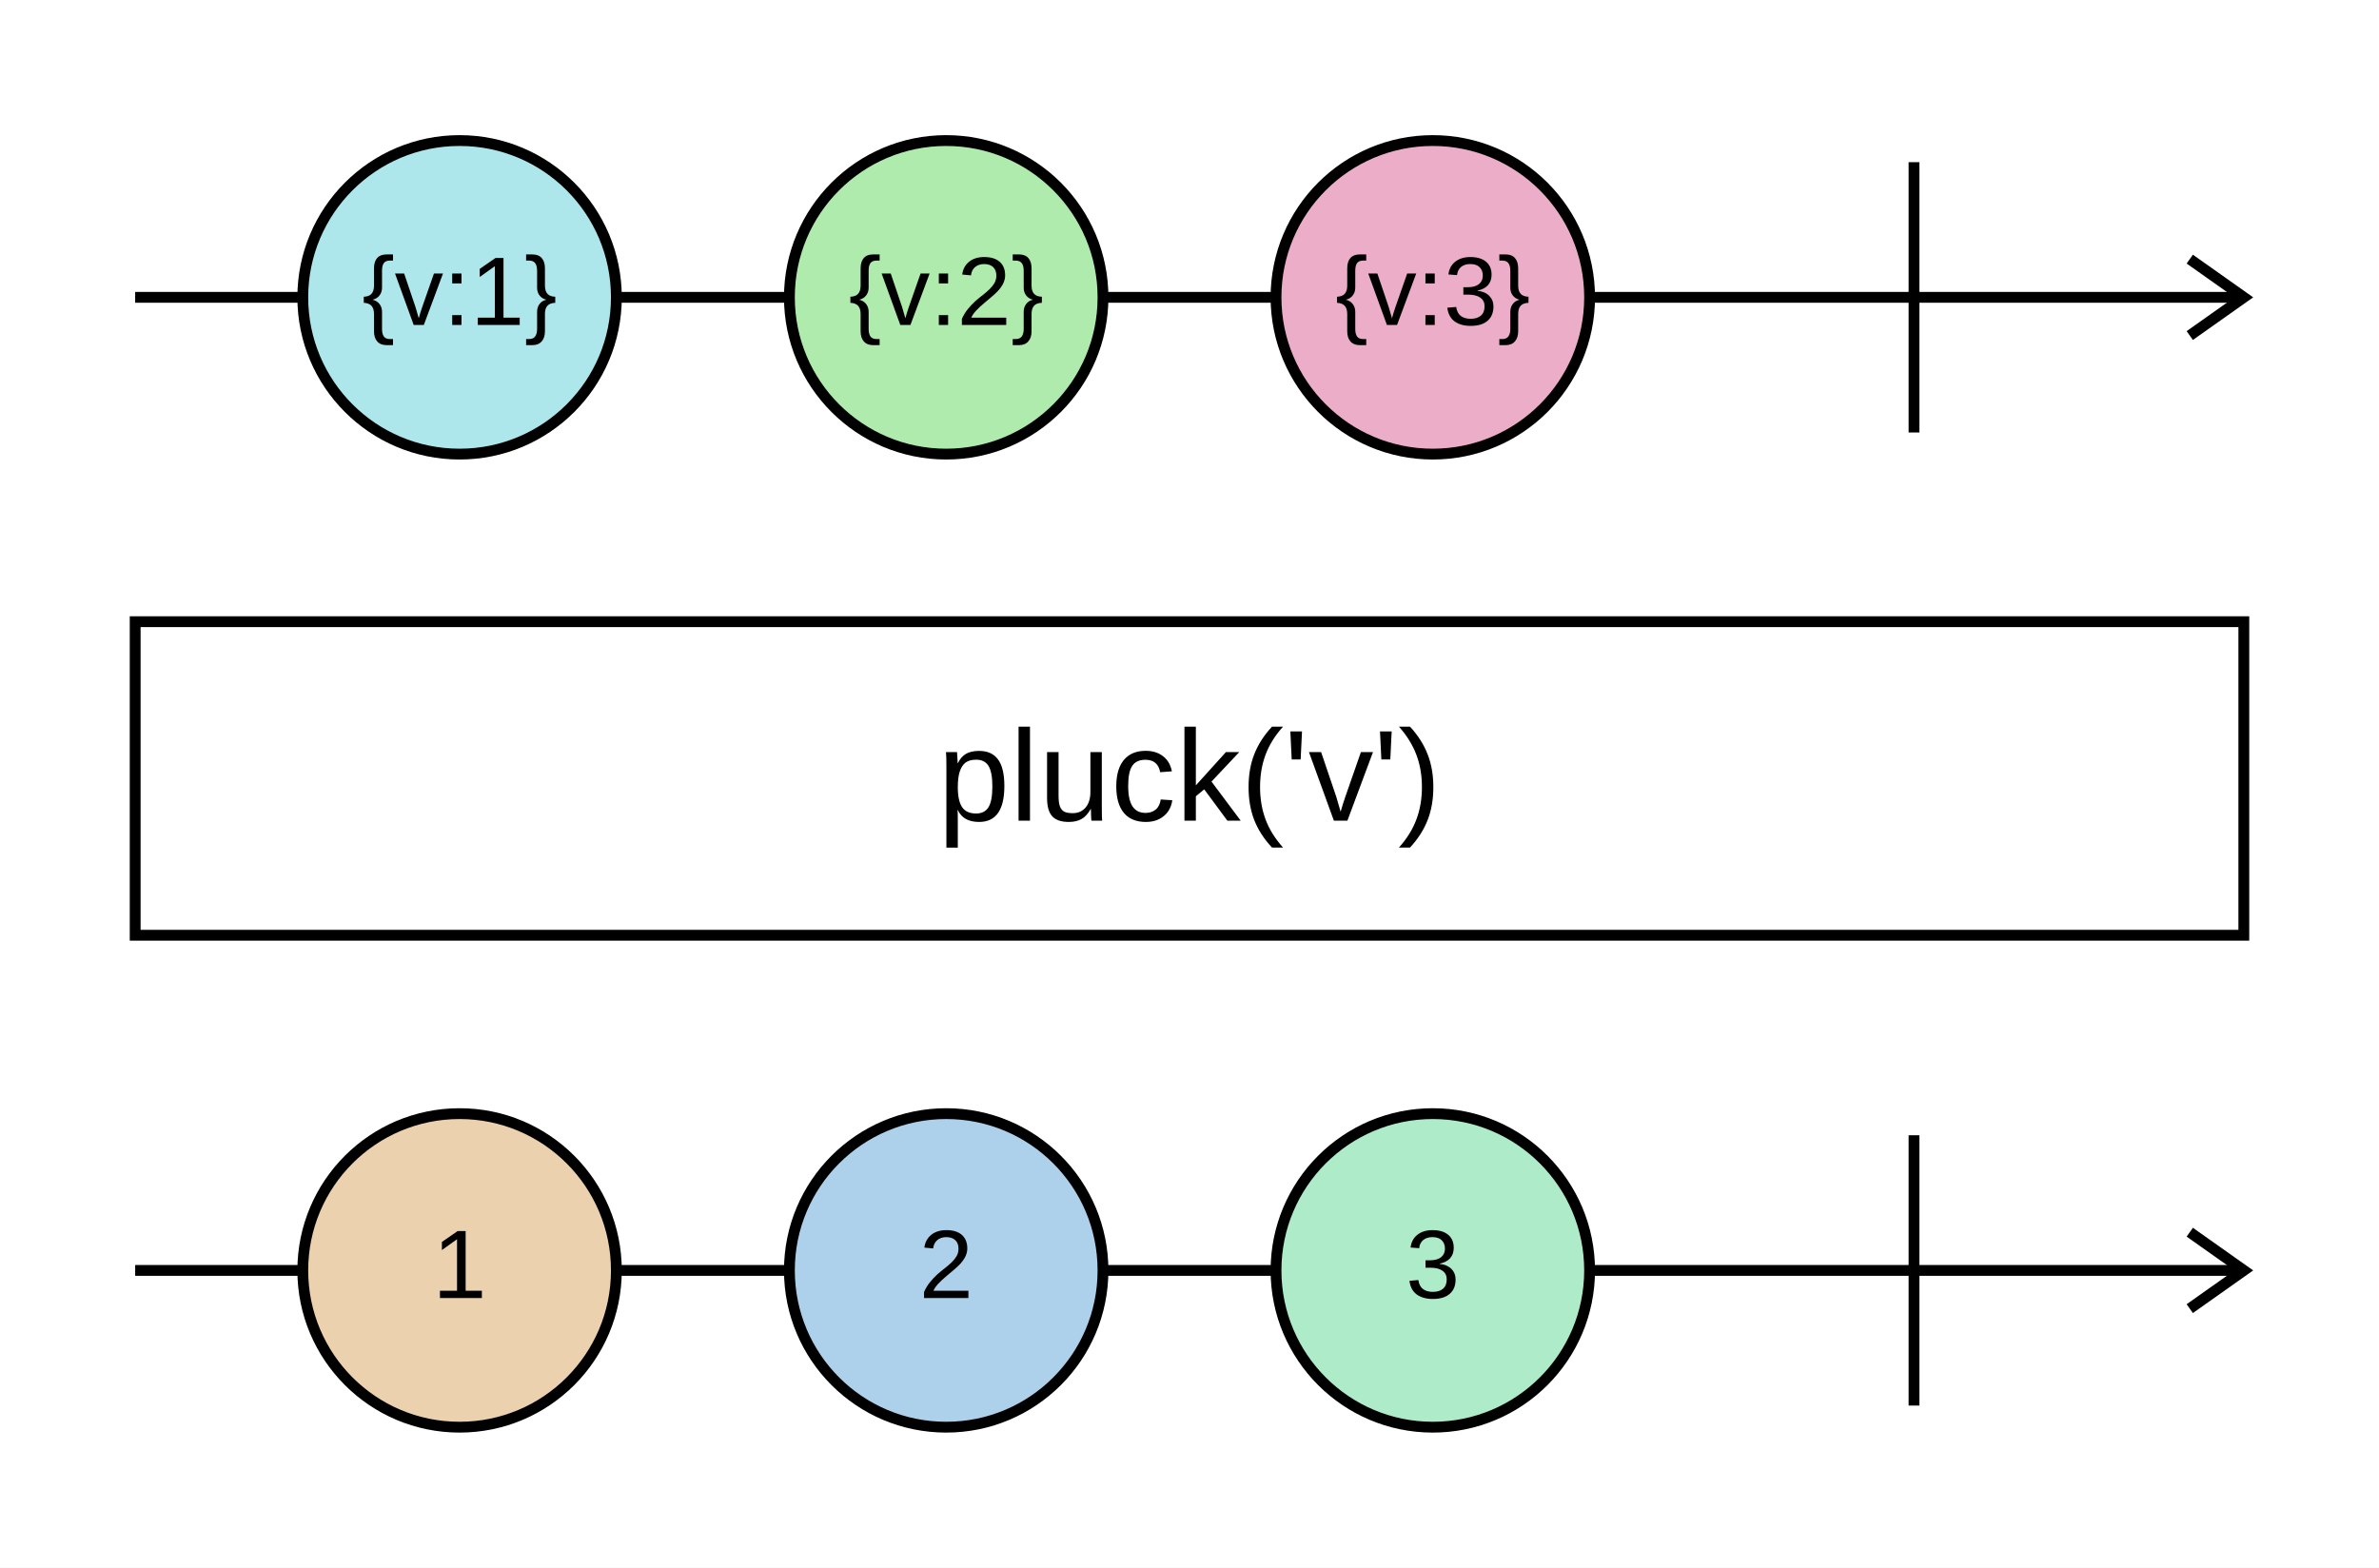
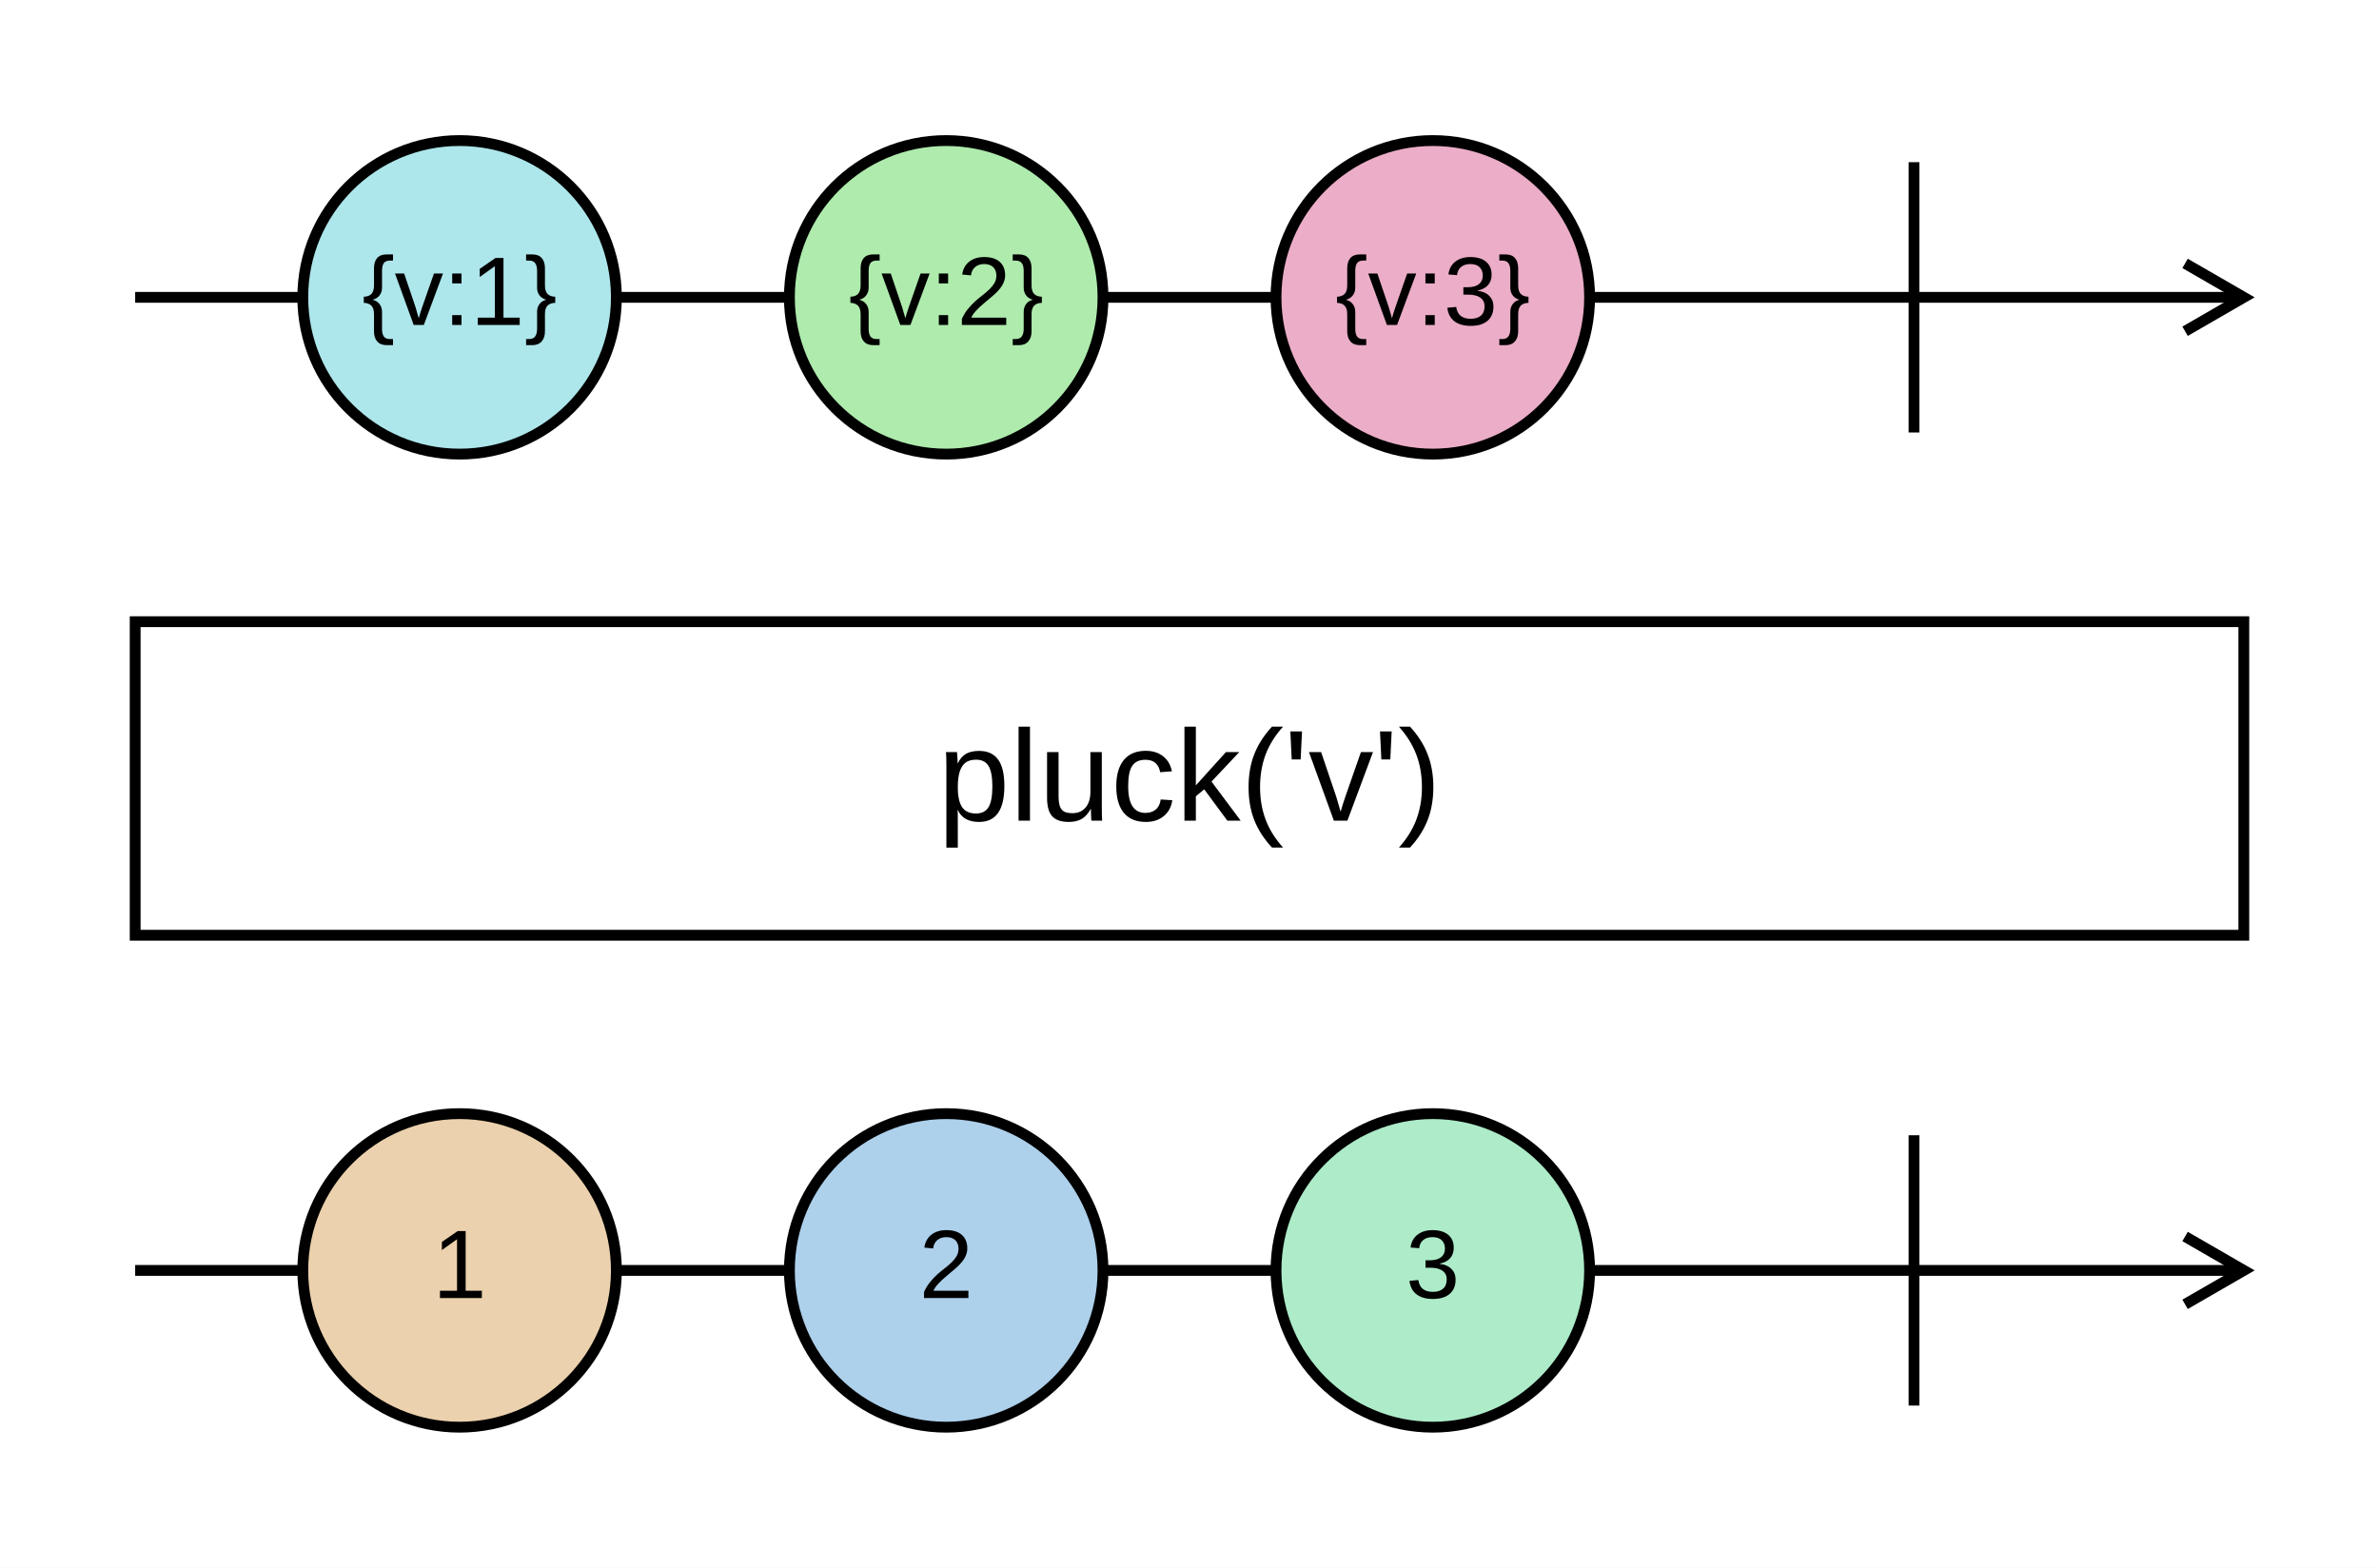
<svg xmlns="http://www.w3.org/2000/svg" viewBox="0 0 440 290" width="440" height="290">
  <path fill="#fff" d="M0 0h440v290H0z" />
  <g stroke="#000" stroke-width="2">
    <path d="M25 55h390" />
-     <path fill="none" d="M405 47.929L415 55l-10 7.071" />
+     <path fill="none" stroke-linecap="square" d="M405 49.226L415 55l-10 5.774" />
  </g>
  <path stroke="#000" stroke-width="2" d="M354 30v50" />
  <g transform="translate(235 25)">
    <circle cx="30" cy="30" fill="hsl(335, 60%, 80%)" stroke="#000" stroke-width="2" r="29" />
    <text font-family="Arial, Helvetica, sans-serif" font-size="18" dominant-baseline="middle" text-anchor="middle" transform="translate(30 30)">{v:3}</text>
  </g>
  <g transform="translate(145 25)">
    <circle cx="30" cy="30" fill="hsl(119, 60%, 80%)" stroke="#000" stroke-width="2" r="29" />
    <text font-family="Arial, Helvetica, sans-serif" font-size="18" dominant-baseline="middle" text-anchor="middle" transform="translate(30 30)">{v:2}</text>
  </g>
  <g transform="translate(55 25)">
    <circle cx="30" cy="30" fill="hsl(185, 60%, 80%)" stroke="#000" stroke-width="2" r="29" />
    <text font-family="Arial, Helvetica, sans-serif" font-size="18" dominant-baseline="middle" text-anchor="middle" transform="translate(30 30)">{v:1}</text>
  </g>
  <g transform="translate(25 105)">
    <rect y="10" width="390" height="58" fill="#fff" stroke="#000" stroke-width="2" rx="0" />
    <text x="195" y="40" font-family="Arial, Helvetica, sans-serif" font-size="24" dominant-baseline="middle" text-anchor="middle">pluck('v')</text>
  </g>
  <g>
    <g stroke="#000" stroke-width="2">
      <path d="M25 235h390" />
-       <path fill="none" d="M405 227.929L415 235l-10 7.071" />
+       <path fill="none" stroke-linecap="square" d="M405 229.226L415 235l-10 5.774" />
    </g>
    <path stroke="#000" stroke-width="2" d="M354 210v50" />
    <g transform="translate(235 205)">
      <circle cx="30" cy="30" fill="hsl(147, 60%, 80%)" stroke="#000" stroke-width="2" r="29" />
      <text font-family="Arial, Helvetica, sans-serif" font-size="18" dominant-baseline="middle" text-anchor="middle" transform="translate(30 30)">3</text>
    </g>
    <g transform="translate(145 205)">
      <circle cx="30" cy="30" fill="hsl(206, 60%, 80%)" stroke="#000" stroke-width="2" r="29" />
      <text font-family="Arial, Helvetica, sans-serif" font-size="18" dominant-baseline="middle" text-anchor="middle" transform="translate(30 30)">2</text>
    </g>
    <g transform="translate(55 205)">
      <circle cx="30" cy="30" fill="hsl(35, 60%, 80%)" stroke="#000" stroke-width="2" r="29" />
      <text font-family="Arial, Helvetica, sans-serif" font-size="18" dominant-baseline="middle" text-anchor="middle" transform="translate(30 30)">1</text>
    </g>
  </g>
</svg>
